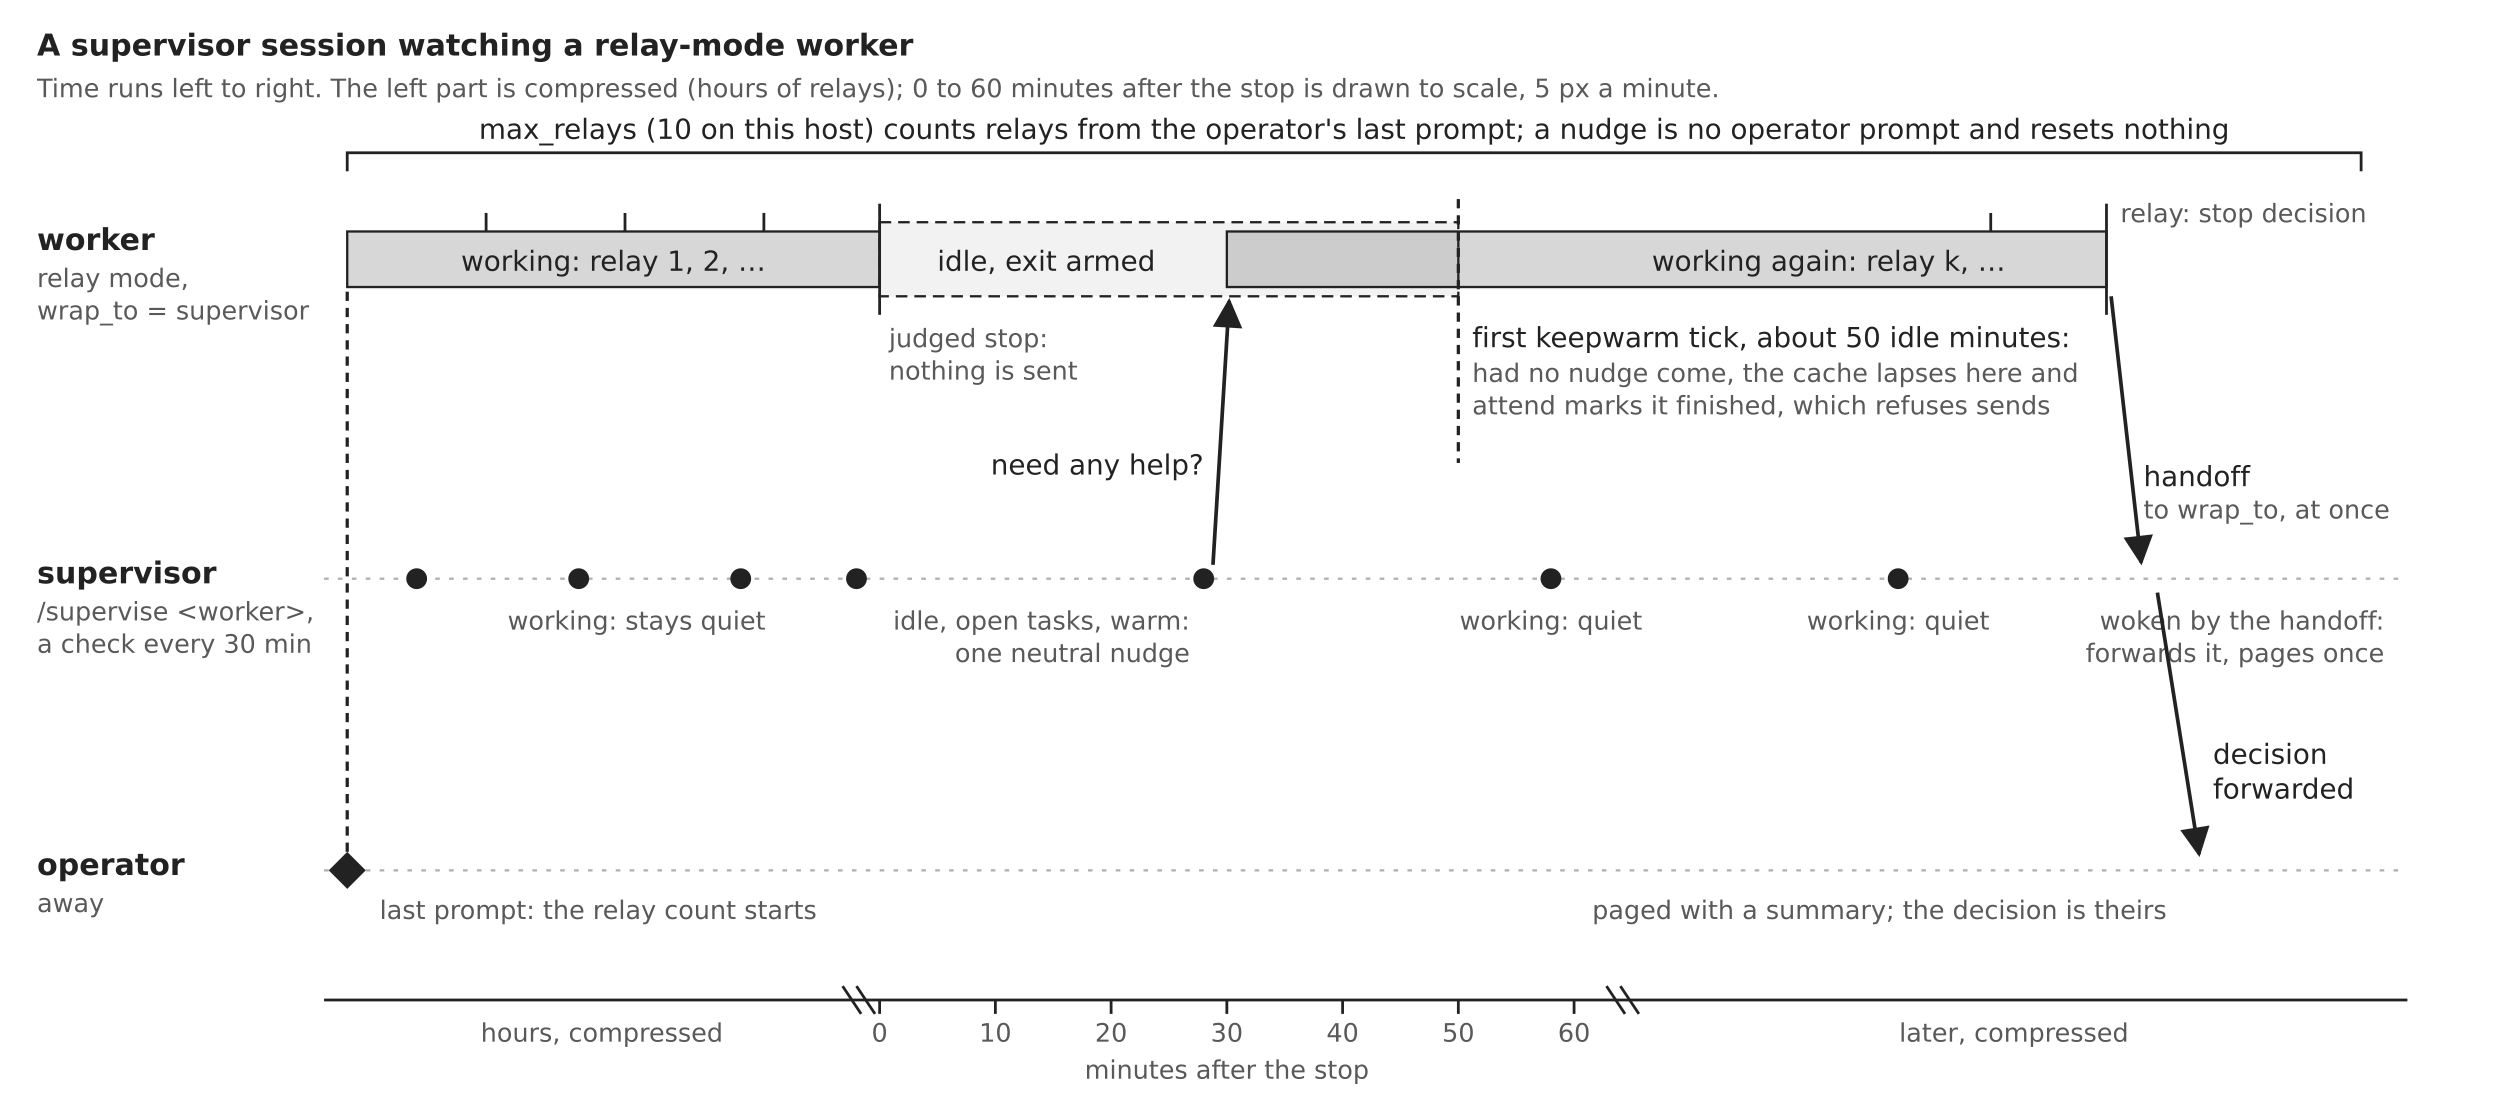
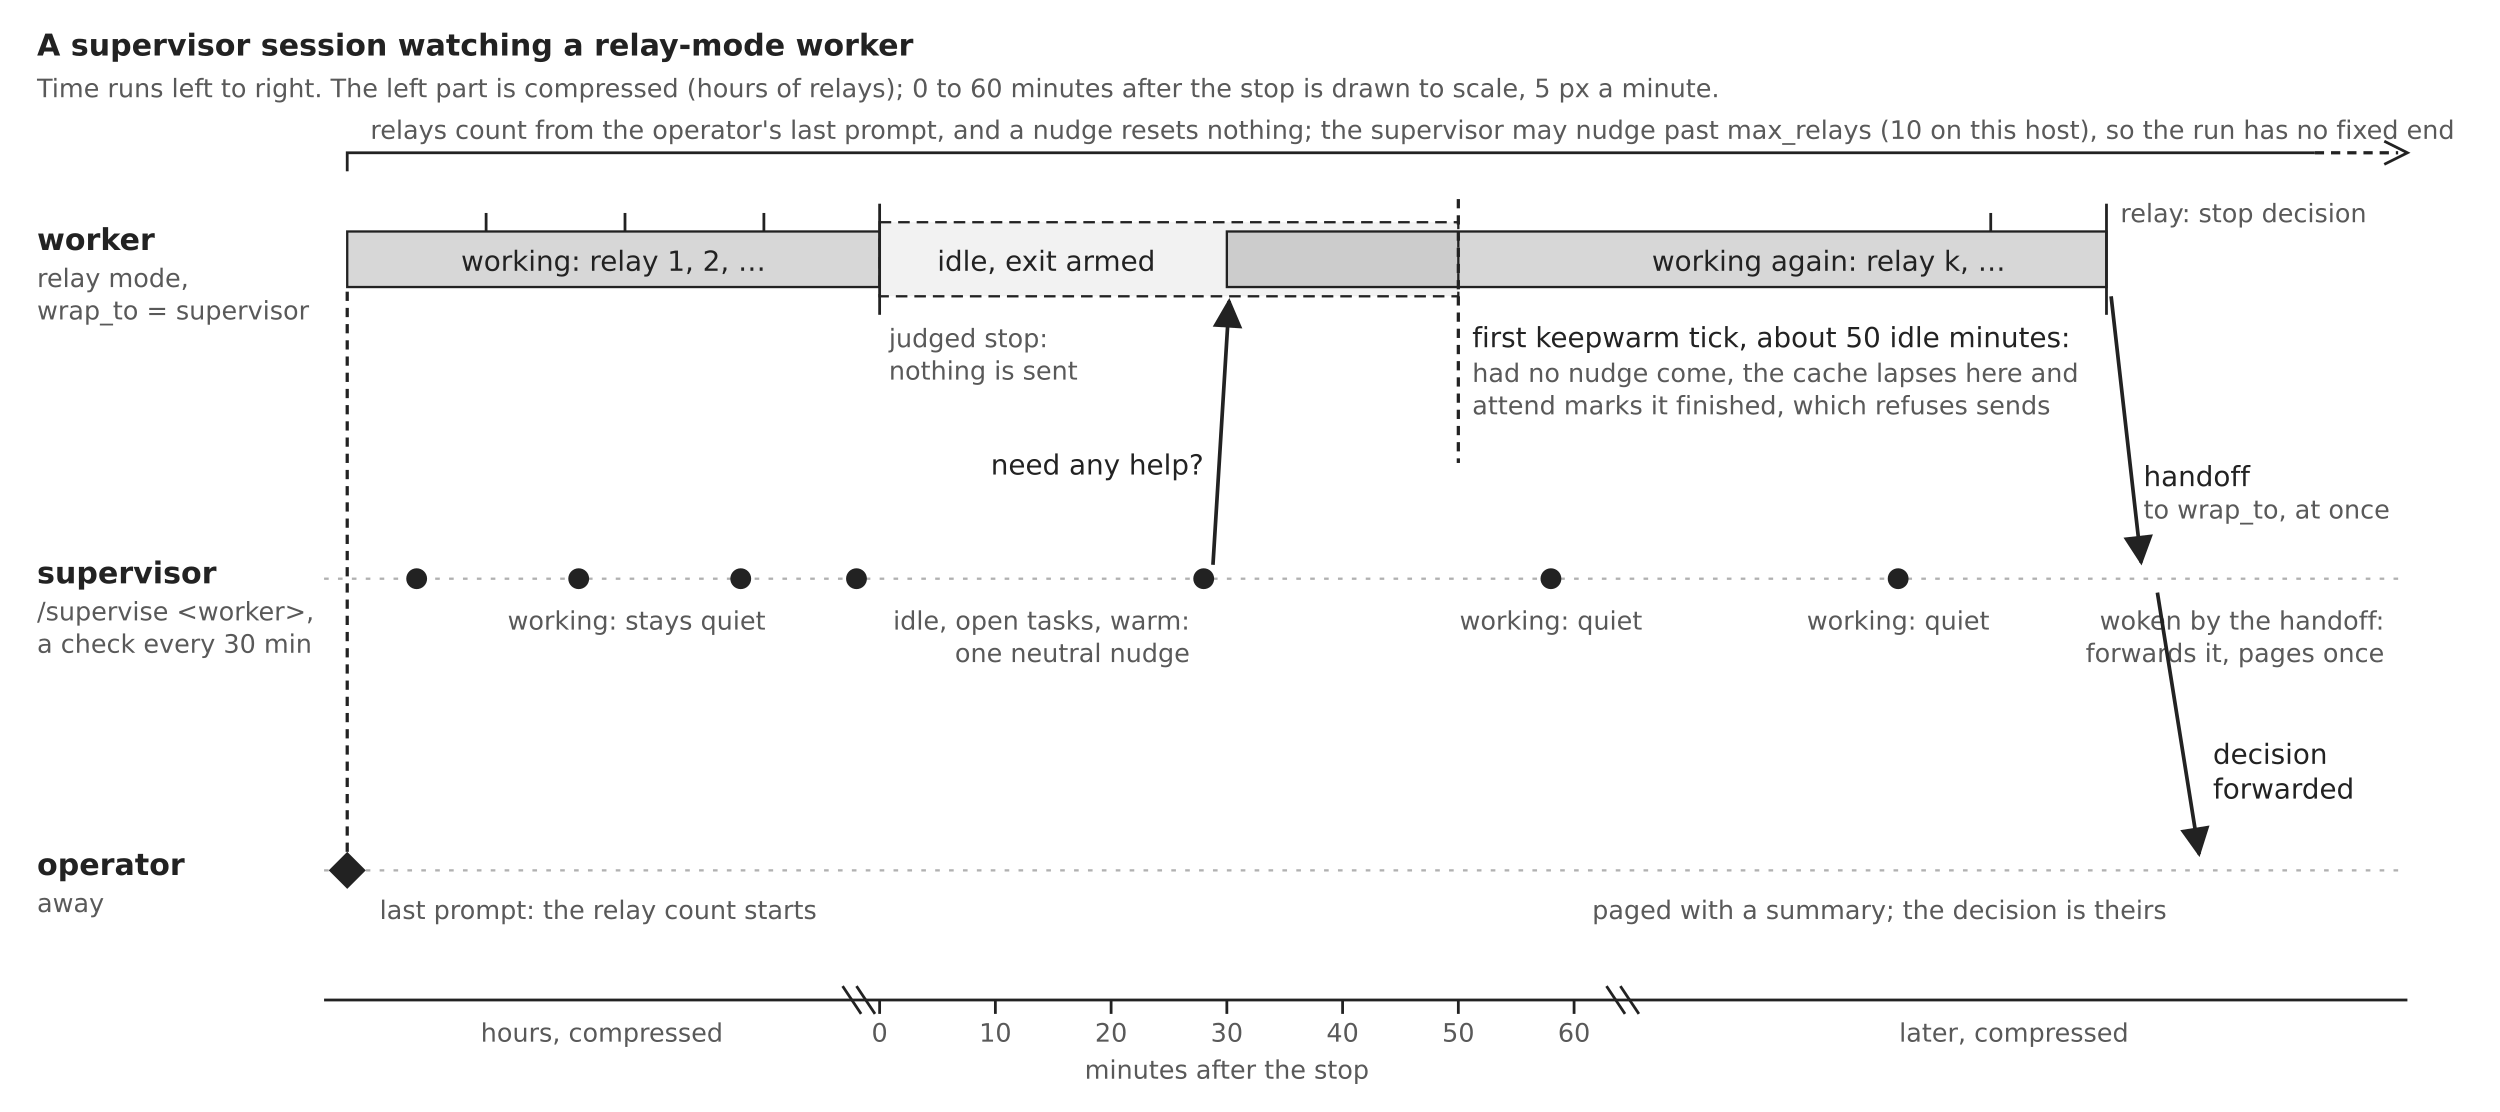
<svg xmlns="http://www.w3.org/2000/svg" width="1080" height="480" viewBox="0 0 1080 480" font-family="DejaVu Sans, Arial, sans-serif">
  <style>
svg { color: #222222; }
@media (prefers-color-scheme: dark) { svg { color: #e6e6e6; } }
.t { fill: currentColor; font-size: 12px; }
.s { fill: currentColor; font-size: 11px; fill-opacity: 0.75; }
.h { fill: currentColor; font-size: 13px; font-weight: bold; }
.ln { stroke: currentColor; stroke-width: 1.2; fill: none; }
.lane { stroke: currentColor; stroke-width: 1; stroke-opacity: 0.35; stroke-dasharray: 2 4; }
.bar { fill: currentColor; fill-opacity: 0.18; stroke: currentColor; stroke-width: 1; }
.warm { fill: currentColor; fill-opacity: 0.06; stroke: currentColor; stroke-width: 1; stroke-dasharray: 5 3; }
.arrow { stroke: currentColor; stroke-width: 1.6; fill: none; marker-end: url(#head); }
.dash { stroke: currentColor; stroke-width: 1.4; stroke-dasharray: 4 3; fill: none; }
.dot { fill: currentColor; }
</style>
  <defs>
    <marker id="head" viewBox="0 0 10 10" refX="9" refY="5" markerWidth="8" markerHeight="8" orient="auto-start-reverse">
      <path d="M0,0 L10,5 L0,10 z" fill="currentColor" />
    </marker>
  </defs>
  <text class="h" x="16" y="24">A supervisor session watching a relay-mode worker</text>
  <text class="s" x="16" y="42">Time runs left to right. The left part is compressed (hours of relays); 0 to 60 minutes after the stop is drawn to scale, 5 px a minute.</text>
-   <path class="ln" d="M150,74 L150,66 L1020,66 L1020,74" />
-   <text class="t" x="585" y="60" text-anchor="middle">max_relays (10 on this host) counts relays from the operator's last prompt; a nudge is no operator prompt and resets nothing</text>
+   <path class="ln" d="M150,74 L150,66 L1000,66" />
+   <path class="dash" d="M1000,66 L1036,66" />
+   <path class="ln" d="M1030,61 L1040,66 L1030,71" />
+   <text class="s" x="160" y="60">relays count from the operator's last prompt, and a nudge resets nothing; the supervisor may nudge past max_relays (10 on this host), so the run has no fixed end</text>
  <text class="h" x="16" y="108">worker</text>
  <text class="s" x="16" y="124">relay mode,</text>
  <text class="s" x="16" y="138">wrap_to = supervisor</text>
  <text class="h" x="16" y="252">supervisor</text>
  <text class="s" x="16" y="268">/supervise &lt;worker&gt;,</text>
  <text class="s" x="16" y="282">a check every 30 min</text>
  <text class="h" x="16" y="378">operator</text>
  <text class="s" x="16" y="394">away</text>
  <line class="lane" x1="140" y1="250" x2="1040" y2="250" />
  <line class="lane" x1="140" y1="376" x2="1040" y2="376" />
  <path class="dot" d="M150,368 L158,376 L150,384 L142,376 z" />
  <text class="s" x="164" y="397">last prompt: the relay count starts</text>
  <line class="dash" x1="150" y1="368" x2="150" y2="124" />
  <rect class="bar" x="150" y="100" width="230" height="24" />
  <text class="t" x="265" y="117" text-anchor="middle">working: relay 1, 2, …</text>
  <line class="ln" x1="210" y1="92" x2="210" y2="100" />
  <line class="ln" x1="270" y1="92" x2="270" y2="100" />
  <line class="ln" x1="330" y1="92" x2="330" y2="100" />
  <rect class="warm" x="380" y="96" width="250" height="32" />
  <text class="t" x="452" y="117" text-anchor="middle">idle, exit armed</text>
  <line class="ln" x1="380" y1="88" x2="380" y2="136" />
  <text class="s" x="384" y="150">judged stop:</text>
  <text class="s" x="384" y="164">nothing is sent</text>
  <line class="dash" x1="630" y1="86" x2="630" y2="200" />
  <text class="t" x="636" y="150">first keepwarm tick, about 50 idle minutes:</text>
  <text class="s" x="636" y="165">had no nudge come, the cache lapses here and</text>
  <text class="s" x="636" y="179">attend marks it finished, which refuses sends</text>
  <rect class="bar" x="530" y="100" width="380" height="24" />
  <text class="t" x="790" y="117" text-anchor="middle">working again: relay k, …</text>
  <line class="ln" x1="860" y1="92" x2="860" y2="100" />
  <line class="ln" x1="910" y1="88" x2="910" y2="136" />
  <text class="s" x="916" y="96">relay: stop decision</text>
  <circle class="dot" cx="180" cy="250" r="4.5" />
  <circle class="dot" cx="250" cy="250" r="4.5" />
  <circle class="dot" cx="320" cy="250" r="4.5" />
  <circle class="dot" cx="370" cy="250" r="4.5" />
  <text class="s" x="275" y="272" text-anchor="middle">working: stays quiet</text>
  <circle class="dot" cx="520" cy="250" r="4.5" />
  <text class="s" x="514" y="272" text-anchor="end">idle, open tasks, warm:</text>
  <text class="s" x="514" y="286" text-anchor="end">one neutral nudge</text>
  <circle class="dot" cx="670" cy="250" r="4.5" />
  <text class="s" x="670" y="272" text-anchor="middle">working: quiet</text>
  <circle class="dot" cx="820" cy="250" r="4.5" />
  <text class="s" x="820" y="272" text-anchor="middle">working: quiet</text>
  <text class="s" x="1030" y="272" text-anchor="end">woken by the handoff:</text>
  <text class="s" x="1030" y="286" text-anchor="end">forwards it, pages once</text>
  <line class="arrow" x1="524" y1="244" x2="531" y2="130" />
  <text class="t" x="520" y="205" text-anchor="end">need any help?</text>
  <line class="arrow" x1="912" y1="128" x2="925" y2="243" />
  <text class="t" x="926" y="210">handoff</text>
  <text class="s" x="926" y="224">to wrap_to, at once</text>
  <line class="arrow" x1="932" y1="256" x2="950" y2="369" />
  <text class="t" x="956" y="330">decision</text>
  <text class="t" x="956" y="345">forwarded</text>
  <text class="s" x="936" y="397" text-anchor="end">paged with a summary; the decision is theirs</text>
  <line class="ln" x1="140" y1="432" x2="1040" y2="432" />
  <text class="s" x="260" y="450" text-anchor="middle">hours, compressed</text>
  <path class="ln" d="M364,426 L372,438 M370,426 L378,438" />
  <line class="ln" x1="380" y1="432" x2="380" y2="438" />
  <text class="s" x="380" y="450" text-anchor="middle">0</text>
  <line class="ln" x1="430" y1="432" x2="430" y2="438" />
  <text class="s" x="430" y="450" text-anchor="middle">10</text>
  <line class="ln" x1="480" y1="432" x2="480" y2="438" />
  <text class="s" x="480" y="450" text-anchor="middle">20</text>
  <line class="ln" x1="530" y1="432" x2="530" y2="438" />
  <text class="s" x="530" y="450" text-anchor="middle">30</text>
  <line class="ln" x1="580" y1="432" x2="580" y2="438" />
  <text class="s" x="580" y="450" text-anchor="middle">40</text>
  <line class="ln" x1="630" y1="432" x2="630" y2="438" />
  <text class="s" x="630" y="450" text-anchor="middle">50</text>
  <line class="ln" x1="680" y1="432" x2="680" y2="438" />
  <text class="s" x="680" y="450" text-anchor="middle">60</text>
  <text class="s" x="530" y="466" text-anchor="middle">minutes after the stop</text>
  <path class="ln" d="M694,426 L702,438 M700,426 L708,438" />
  <text class="s" x="870" y="450" text-anchor="middle">later, compressed</text>
</svg>
